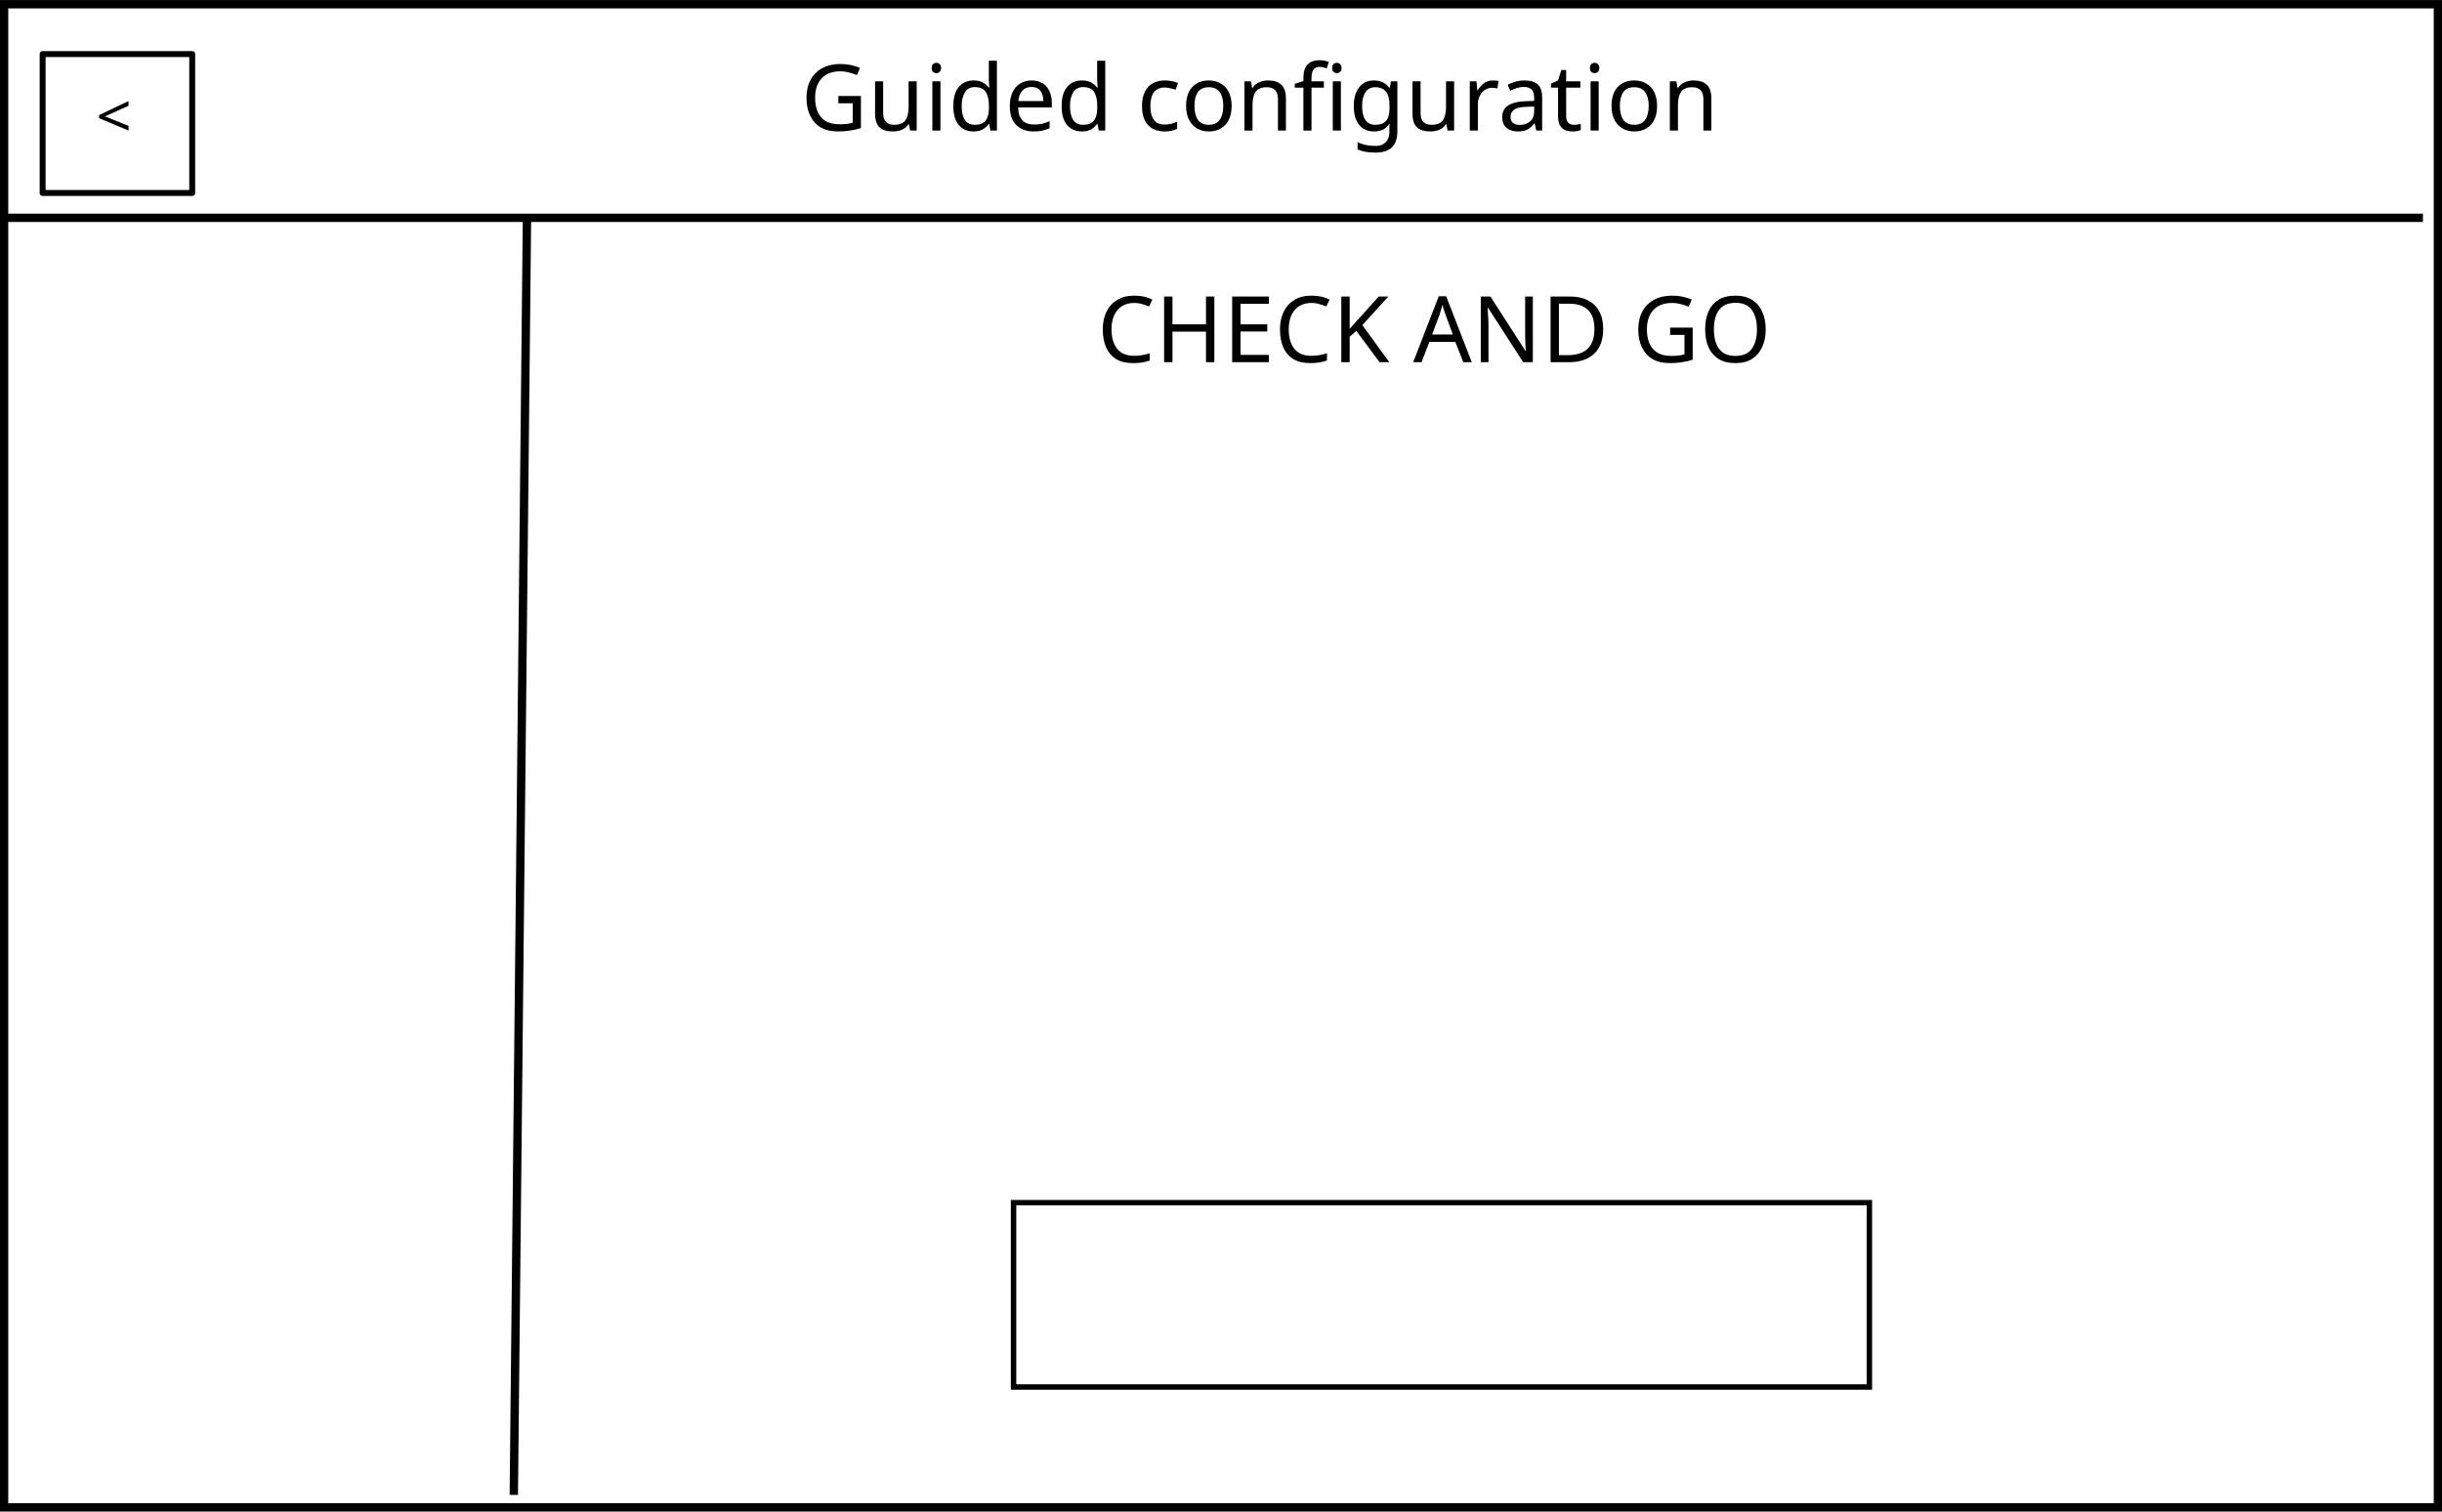
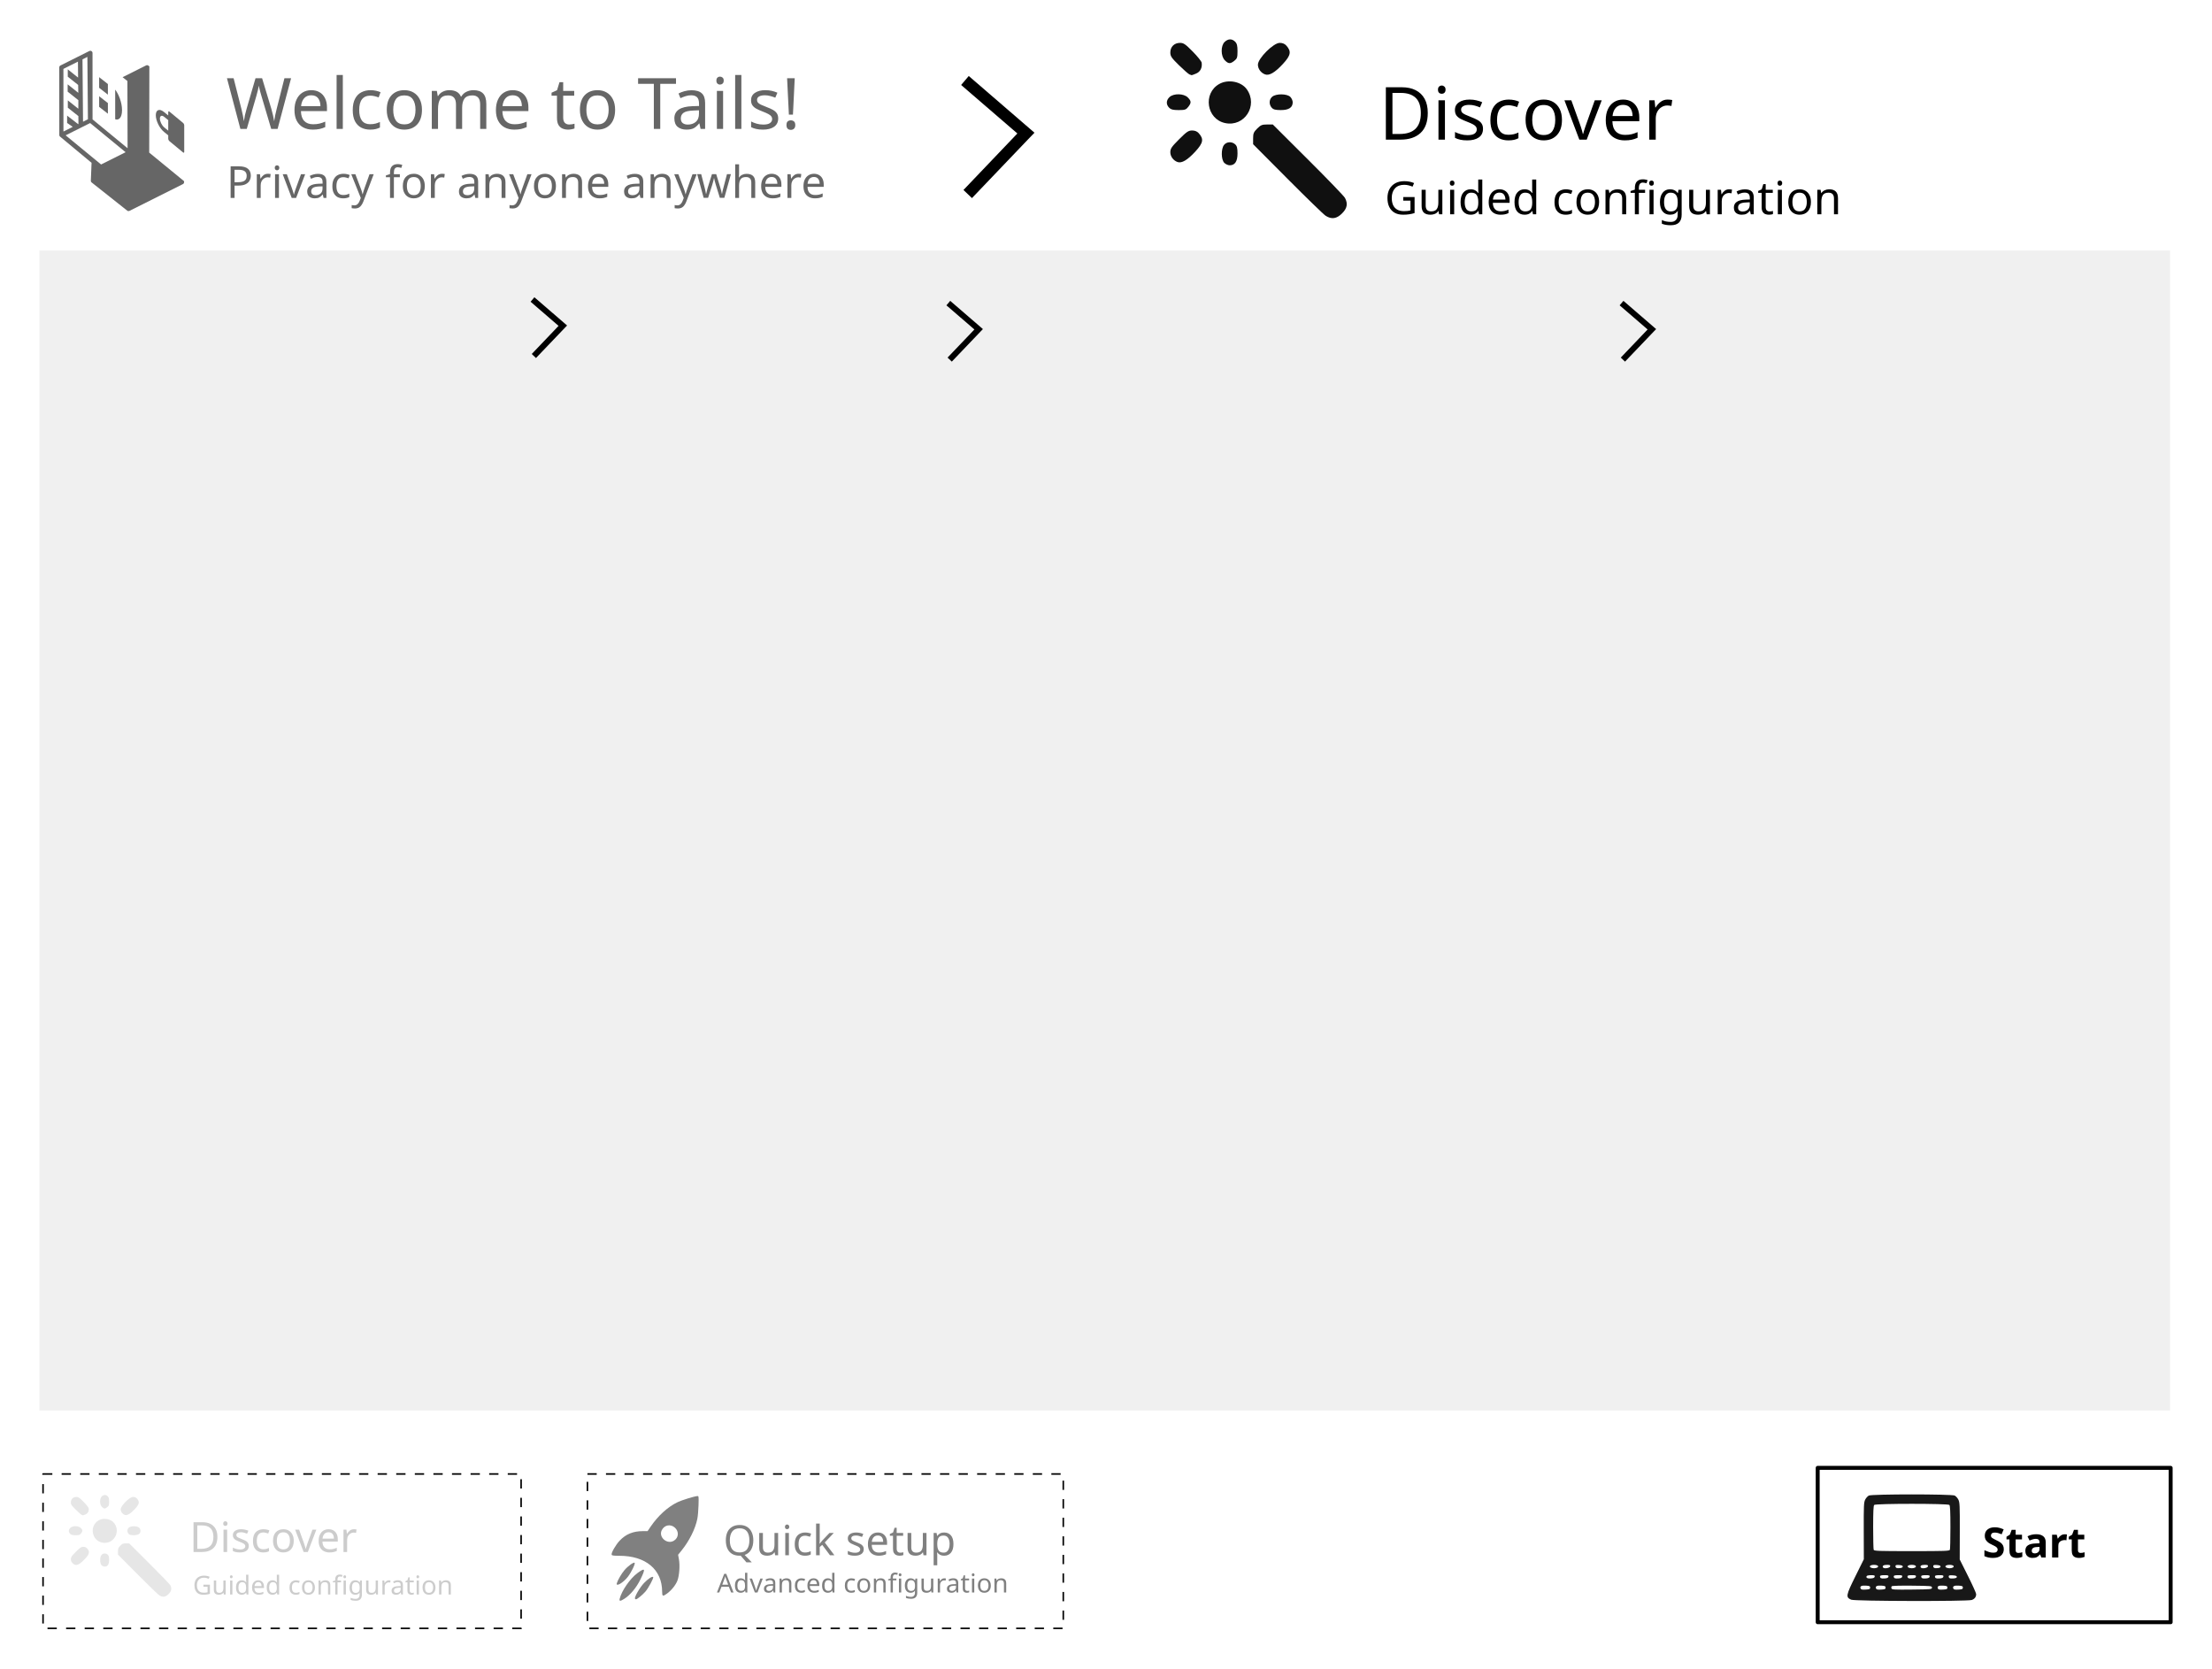
- <svg xmlns="http://www.w3.org/2000/svg" width="584.812" height="362" id="svg11615" version="1.1">
+ <svg xmlns="http://www.w3.org/2000/svg" width="561.674" height="423.606" id="svg11615" version="1.1">
  <defs id="defs11617" />
-   <g id="layer1" transform="translate(-83.04462,-351.3527)">
-     <g id="g11399" transform="matrix(2,0,0,2,689.6071,-1364.772)">
-       <rect width="291.429" height="180" x="-302.792" y="858.567" id="rect3680-1-2" style="fill:none;stroke:#000000;stroke-opacity:1" />
-       <g transform="translate(-317.1732,415.4904)" id="g4483-3-5-1">
-         <rect width="17.911" height="16.638" x="18.997" y="449.044" id="rect3779-8-4-8-9-0-3-3" style="fill:none;stroke:#000000;stroke-width:0.709;stroke-linejoin:round;stroke-miterlimit:4;stroke-opacity:1;stroke-dasharray:none" />
-         <text x="24.881" y="468.422" transform="scale(1.020449,0.9799612)" id="text3840-5-9-2-62-1" xml:space="preserve" style="font-size:7.315px;font-style:normal;font-variant:normal;font-weight:normal;font-stretch:normal;text-align:start;line-height:125%;letter-spacing:0px;word-spacing:0px;writing-mode:lr-tb;text-anchor:start;fill:#000000;fill-opacity:1;stroke:none;font-family:Sans;-inkscape-font-specification:Sans">
-           <tspan x="24.881" y="468.422" id="tspan3842-34-0-8-7-35">&lt;</tspan>
-         </text>
+   <g id="layer1" transform="translate(-944.7794,-238.615)">
+     <rect width="541.026" height="294.504" x="954.779" y="302.21" id="rect22803" style="fill:#f0f0f0;fill-opacity:1;stroke:none" />
+     <flowRoot transform="matrix(2,0,0,2,1568.586,-679.5205)" id="flowRoot8410-1-7" xml:space="preserve" style="font-size:6px;font-style:normal;font-weight:normal;line-height:125%;letter-spacing:0px;word-spacing:0px;fill:#000000;fill-opacity:1;stroke:none;font-family:Sans">
+       <flowRegion id="flowRegion8412-6-8">
+         <rect width="56.756" height="15.766" x="-297.18" y="496.628" id="rect8414-9-1" style="font-size:6px" />
+       </flowRegion>
+       <flowPara id="flowPara8416-9-0">1. Introduction</flowPara>
+     </flowRoot>
+     <flowRoot transform="matrix(2,0,0,2,1697.171,-678.5166)" id="flowRoot8410-0-29-3" xml:space="preserve" style="font-size:6px;font-style:normal;font-variant:normal;font-weight:normal;font-stretch:normal;text-align:start;line-height:125%;letter-spacing:0px;word-spacing:0px;writing-mode:lr-tb;text-anchor:start;fill:#000000;fill-opacity:1;stroke:none;font-family:Sans;-inkscape-font-specification:Sans">
+       <flowRegion id="flowRegion8412-9-2-9">
+         <rect width="56.756" height="15.766" x="-297.18" y="496.628" id="rect8414-7-4-2" style="font-size:6px;font-style:normal;font-variant:normal;font-weight:normal;font-stretch:normal;text-align:start;line-height:125%;writing-mode:lr-tb;text-anchor:start;font-family:Sans;-inkscape-font-specification:Sans" />
+       </flowRegion>
+       <flowPara id="flowPara8471-27-7" style="font-size:6px;font-style:normal;font-variant:normal;font-weight:normal;font-stretch:normal;text-align:start;line-height:125%;writing-mode:lr-tb;text-anchor:start;font-family:Sans;-inkscape-font-specification:Sans">2. Context</flowPara>
+     </flowRoot>
+     <flowRoot transform="matrix(2,0,0,2,1974.149,-678.7155)" id="flowRoot8410-3-0-9" xml:space="preserve" style="font-size:6px;font-style:normal;font-variant:normal;font-weight:bold;font-stretch:normal;text-align:start;line-height:125%;letter-spacing:0px;word-spacing:0px;writing-mode:lr-tb;text-anchor:start;fill:#000000;fill-opacity:1;stroke:none;font-family:Sans;-inkscape-font-specification:Sans Bold">
+       <flowRegion id="flowRegion8412-3-4-3">
+         <rect width="56.756" height="15.766" x="-297.18" y="496.628" id="rect8414-4-8-8" style="font-size:6px;font-style:normal;font-variant:normal;font-weight:bold;font-stretch:normal;text-align:start;line-height:125%;writing-mode:lr-tb;text-anchor:start;fill:#000000;font-family:Sans;-inkscape-font-specification:Sans Bold" />
+       </flowRegion>
+       <flowPara id="flowPara8416-8-4-7" style="font-size:6px;font-style:normal;font-variant:normal;font-weight:bold;font-stretch:normal;text-align:start;line-height:125%;writing-mode:lr-tb;text-anchor:start;fill:#000000;font-family:Sans;-inkscape-font-specification:Sans Bold">4. Check and go</flowPara>
+     </flowRoot>
+     <flowRoot transform="matrix(2,0,0,2,1797.977,-678.5678)" id="flowRoot8410-37-87-4" xml:space="preserve" style="font-size:6px;font-style:normal;font-weight:normal;line-height:125%;letter-spacing:0px;word-spacing:0px;fill:#000000;fill-opacity:1;stroke:none;font-family:Sans">
+       <flowRegion id="flowRegion8412-0-07-1">
+         <rect width="68.921" height="9.85" x="-297.18" y="496.628" id="rect8414-45-31-9" style="font-size:6px;fill:#000000" />
+       </flowRegion>
+       <flowPara id="flowPara8416-5-3-39">3. Need to save data?</flowPara>
+     </flowRoot>
+     <text x="1002.192" y="271.335" id="text3840-4-10" xml:space="preserve" style="font-size:17.998px;font-style:normal;font-variant:normal;font-weight:normal;font-stretch:normal;text-align:start;line-height:125%;letter-spacing:0px;word-spacing:0px;writing-mode:lr-tb;text-anchor:start;fill:#666666;fill-opacity:1;stroke:none;font-family:Sans;-inkscape-font-specification:Sans">
+       <tspan x="1002.192" y="271.335" id="tspan3842-3-5" style="fill:#666666">Welcome to Tails!</tspan>
+     </text>
+     <path d="m 1190.768,257.909 -1.938,2.281 14.281,12.312 -13.688,14.344 2.156,2.062 14.781,-15.469 1.094,-1.125 -1.188,-1.031 -15.5,-13.375 z" id="path22225" style="font-size:medium;font-style:normal;font-variant:normal;font-weight:normal;font-stretch:normal;text-indent:0;text-align:start;text-decoration:none;line-height:normal;letter-spacing:normal;word-spacing:normal;text-transform:none;direction:ltr;block-progression:tb;writing-mode:lr-tb;text-anchor:start;baseline-shift:baseline;color:#000000;fill:#000000;fill-opacity:1;stroke:none;stroke-width:3;marker:none;visibility:visible;display:inline;overflow:visible;enable-background:accumulate;font-family:Sans;-inkscape-font-specification:Sans" />
+     <text x="1294.869" y="274.064" id="text3836-4" xml:space="preserve" style="font-size:18.624px;font-style:normal;font-variant:normal;font-weight:normal;font-stretch:normal;text-align:start;line-height:125%;letter-spacing:0px;word-spacing:0px;writing-mode:lr-tb;text-anchor:start;fill:#000000;fill-opacity:1;stroke:none;font-family:Sans;-inkscape-font-specification:Sans">
+       <tspan x="1294.869" y="274.064" id="tspan3838-7">Discover</tspan>
+     </text>
+     <text x="1296.379" y="293.015" id="text20391" xml:space="preserve" style="font-size:11.614px;font-style:normal;font-variant:normal;font-weight:normal;font-stretch:normal;text-align:start;line-height:125%;letter-spacing:0px;word-spacing:0px;writing-mode:lr-tb;text-anchor:start;fill:#000000;fill-opacity:1;stroke:none;font-family:Sans;-inkscape-font-specification:Sans">
+       <tspan x="1296.379" y="293.015" id="tspan20393">Guided configuration</tspan>
+     </text>
+     <path d="m 1281.403,293.406 c -0.503,-0.316 -4.856,-4.537 -9.673,-9.379 l -8.759,-8.804 0,-1.466 c 0,-1.26 0.145,-1.61 1.036,-2.501 0.891,-0.891 1.241,-1.036 2.502,-1.036 l 1.466,0 8.945,8.912 c 4.92,4.901 9.141,9.282 9.38,9.734 0.778,1.472 0.558,2.629 -0.748,3.935 -1.366,1.366 -2.644,1.553 -4.149,0.605 z m -25.744,-13.437 c -0.821,-0.821 -0.856,-3.589 -0.058,-4.574 0.67,-0.827 1.978,-0.892 2.81,-0.139 0.466,0.421 0.599,0.939 0.599,2.323 0,2.013 -0.651,2.999 -1.98,2.999 -0.419,0 -1.036,-0.274 -1.371,-0.609 z m -11.882,-0.218 c -1.06,-0.38 -1.828,-1.422 -1.828,-2.479 0,-0.92 0.309,-1.376 2.231,-3.298 1.922,-1.922 2.379,-2.231 3.298,-2.231 0.721,0 1.268,0.222 1.684,0.685 1.337,1.485 1.153,2.475 -0.864,4.664 -2.003,2.174 -3.47,3.036 -4.521,2.658 z m 12.079,-9.894 c -4.718,-1.006 -5.694,-7.555 -1.48,-9.923 2.27,-1.276 5.602,-0.626 7.006,1.367 2.915,4.138 -0.615,9.603 -5.526,8.556 z m -14.211,-3.903 c -0.809,-0.809 -0.771,-1.875 0.096,-2.689 1.05,-0.986 3.616,-0.939 4.64,0.085 0.912,0.912 0.934,1.37 0.116,2.41 -0.555,0.706 -0.849,0.803 -2.437,0.803 -1.4,0 -1.943,-0.137 -2.415,-0.609 z m 26.058,0.009 c -0.753,-0.832 -0.689,-2.14 0.139,-2.81 0.986,-0.798 3.753,-0.763 4.574,0.058 0.335,0.335 0.609,0.952 0.609,1.371 0,1.329 -0.987,1.98 -2.999,1.98 -1.384,0 -1.902,-0.134 -2.323,-0.599 z m -20.879,-8.448 c -0.251,-0.09 -1.451,-1.138 -2.666,-2.329 -1.932,-1.895 -2.209,-2.304 -2.209,-3.263 0,-1.428 1.012,-2.422 2.465,-2.422 0.905,0 1.362,0.312 3.232,2.209 1.198,1.215 2.216,2.483 2.263,2.818 0.181,1.29 -0.343,2.316 -1.41,2.762 -0.575,0.24 -1.084,0.426 -1.132,0.413 -0.047,-0.014 -0.292,-0.098 -0.543,-0.187 z m 19.194,-0.007 c -1.06,-0.38 -1.828,-1.422 -1.828,-2.479 0,-1.585 3.944,-5.529 5.529,-5.529 0.721,0 1.268,0.222 1.684,0.685 1.337,1.485 1.153,2.475 -0.864,4.664 -2.003,2.174 -3.47,3.036 -4.521,2.658 z m -10.22,-3.576 c -1.056,-1.056 -1.08,-3.709 -0.043,-4.683 0.88,-0.826 1.853,-0.846 2.646,-0.053 0.472,0.472 0.609,1.016 0.609,2.415 0,1.588 -0.097,1.882 -0.803,2.437 -1.04,0.818 -1.498,0.796 -2.41,-0.116 z" id="path21150" style="fill:#101010" />
+     <rect width="89.624" height="39.191" x="1406.329" y="611.273" id="rect3779-5-4-1" style="fill:none;stroke:#000000;stroke-width:1;stroke-linejoin:round;stroke-miterlimit:4;stroke-opacity:1;stroke-dasharray:none" />
+     <text x="1468.198" y="634.032" id="text3844-1" xml:space="preserve" style="font-size:10.6px;font-style:normal;font-variant:normal;font-weight:bold;font-stretch:normal;text-align:center;line-height:125%;letter-spacing:0px;word-spacing:0px;writing-mode:lr-tb;text-anchor:middle;fill:#000000;fill-opacity:1;stroke:none;font-family:Sans;-inkscape-font-specification:Sans Bold">
+       <tspan x="1468.198" y="634.032" id="tspan3846-4" style="font-size:10.6px;font-style:normal;font-variant:normal;font-weight:bold;font-stretch:normal;text-align:center;line-height:125%;writing-mode:lr-tb;text-anchor:middle;font-family:Sans;-inkscape-font-specification:Sans Bold">Start</tspan>
+     </text>
+     <path d="m 1414.831,644.748 c -1.425,-0.62 -1.339,-1.08 1.128,-6.058 l 2.087,-4.211 -0.02,-7.189 c -0.018,-6.467 0.018,-7.265 0.365,-7.949 0.212,-0.418 0.63,-0.882 0.93,-1.032 0.786,-0.393 21.011,-0.393 21.797,0 0.3,0.15 0.718,0.614 0.93,1.032 0.346,0.683 0.383,1.486 0.366,7.978 l -0.019,7.218 2.087,4.169 c 1.148,2.293 2.087,4.372 2.087,4.621 0,0.729 -0.378,1.233 -1.118,1.491 -1.099,0.383 -29.729,0.317 -30.619,-0.07 z m 4.817,-3.067 c 0,-0.367 -0.168,-0.447 -1.066,-0.504 -1.146,-0.073 -1.579,0.156 -1.363,0.718 0.106,0.276 0.385,0.339 1.282,0.287 0.98,-0.056 1.147,-0.13 1.147,-0.502 z m 3.924,0 c 0,-0.367 -0.168,-0.447 -1.066,-0.504 -1.146,-0.073 -1.579,0.156 -1.363,0.718 0.106,0.276 0.385,0.339 1.282,0.287 0.98,-0.056 1.147,-0.13 1.147,-0.502 z m 11.771,0 c 0,-0.422 -0.165,-0.438 -4.998,-0.495 -2.958,-0.035 -5.083,0.026 -5.206,0.149 -0.114,0.114 -0.148,0.363 -0.075,0.553 0.117,0.304 0.741,0.339 5.206,0.287 4.908,-0.057 5.073,-0.073 5.073,-0.494 z m 3.924,0 c 0,-0.367 -0.168,-0.447 -1.066,-0.504 -1.146,-0.073 -1.579,0.156 -1.363,0.718 0.106,0.276 0.385,0.339 1.282,0.287 0.98,-0.056 1.147,-0.13 1.147,-0.502 z m 3.924,0 c 0,-0.367 -0.168,-0.447 -1.066,-0.504 -1.146,-0.073 -1.579,0.156 -1.363,0.718 0.106,0.276 0.385,0.339 1.282,0.287 0.98,-0.056 1.147,-0.13 1.147,-0.502 z m -22.383,-2.779 c 0.06,-0.318 -0.092,-0.381 -0.912,-0.381 -0.541,0 -1.045,0.098 -1.119,0.218 -0.265,0.428 0.163,0.676 1.054,0.611 0.656,-0.048 0.924,-0.171 0.977,-0.448 z m 3.488,0 c 0.061,-0.323 -0.098,-0.381 -1.034,-0.381 -0.776,0 -1.106,0.087 -1.106,0.291 0,0.483 0.269,0.605 1.189,0.537 0.631,-0.046 0.898,-0.172 0.95,-0.446 z m 3.488,0 c 0.061,-0.323 -0.098,-0.381 -1.034,-0.381 -0.776,0 -1.106,0.087 -1.106,0.291 0,0.483 0.269,0.605 1.189,0.537 0.631,-0.046 0.898,-0.172 0.95,-0.446 z m 3.488,0 c 0.061,-0.323 -0.098,-0.381 -1.034,-0.381 -0.776,0 -1.106,0.087 -1.106,0.291 0,0.483 0.269,0.605 1.189,0.537 0.631,-0.046 0.898,-0.172 0.95,-0.446 z m 3.488,0 c 0.061,-0.323 -0.098,-0.381 -1.034,-0.381 -0.776,0 -1.106,0.087 -1.106,0.291 0,0.483 0.269,0.605 1.189,0.537 0.631,-0.046 0.898,-0.172 0.95,-0.446 z m 3.488,0 c 0.061,-0.323 -0.098,-0.381 -1.034,-0.381 -0.776,0 -1.106,0.087 -1.106,0.291 0,0.483 0.269,0.605 1.189,0.537 0.631,-0.046 0.898,-0.172 0.95,-0.446 z m 3.419,0.054 c 0,-0.235 -0.29,-0.346 -1.035,-0.393 -0.77,-0.049 -1.035,0.011 -1.035,0.236 0,0.496 0.263,0.617 1.191,0.549 0.608,-0.045 0.88,-0.166 0.88,-0.392 z m -20.189,-2.377 c 0.501,-0.317 0.053,-0.675 -0.845,-0.675 -0.898,0 -1.346,0.358 -0.845,0.675 0.165,0.105 0.546,0.19 0.845,0.19 0.3,0 0.68,-0.086 0.845,-0.19 z m 3.256,-0.293 c 0.059,-0.312 -0.087,-0.381 -0.803,-0.381 -0.887,0 -1.261,0.248 -1.002,0.666 0.239,0.386 1.722,0.152 1.805,-0.284 z m 3.201,0.054 c 0,-0.229 -0.278,-0.347 -0.926,-0.394 -0.678,-0.049 -0.926,0.014 -0.926,0.236 0,0.487 0.26,0.619 1.082,0.55 0.511,-0.043 0.771,-0.175 0.771,-0.392 z m 3.134,0.239 c 0.501,-0.317 0.053,-0.675 -0.845,-0.675 -0.898,0 -1.346,0.358 -0.845,0.675 0.165,0.105 0.546,0.19 0.845,0.19 0.3,0 0.68,-0.086 0.845,-0.19 z m 3.256,-0.293 c 0.059,-0.312 -0.087,-0.381 -0.803,-0.381 -0.887,0 -1.261,0.248 -1.002,0.666 0.238,0.386 1.722,0.152 1.805,-0.284 z m 3.201,0.054 c 0,-0.229 -0.278,-0.347 -0.926,-0.394 -0.678,-0.049 -0.926,0.014 -0.926,0.236 0,0.487 0.26,0.619 1.082,0.55 0.511,-0.043 0.771,-0.175 0.771,-0.392 z m 3.134,0.239 c 0.501,-0.317 0.053,-0.675 -0.845,-0.675 -0.898,0 -1.346,0.358 -0.845,0.675 0.165,0.105 0.546,0.19 0.845,0.19 0.3,0 0.68,-0.086 0.845,-0.19 z m -0.76,-4.507 c 0.073,-0.19 0.132,-2.769 0.132,-5.733 0,-3.9 -0.072,-5.46 -0.262,-5.649 -0.376,-0.376 -18.718,-0.376 -19.095,0 -0.189,0.189 -0.262,1.75 -0.262,5.649 0,2.963 0.06,5.543 0.132,5.733 0.118,0.307 1.175,0.345 9.677,0.345 8.502,0 9.559,-0.038 9.677,-0.345 z" id="path21190" style="fill:#181818" />
+     <rect width="121.391" height="39.191" x="955.709" y="612.833" id="rect3779-4-3" style="fill:none;stroke:#000000;stroke-width:0.393;stroke-linejoin:round;stroke-miterlimit:4;stroke-opacity:1;stroke-dasharray:2.36, 2.36;stroke-dashoffset:0" />
+     <rect width="120.83" height="39.191" x="1093.941" y="612.833" id="rect3779-8-4-3" style="fill:none;stroke:#000000;stroke-width:0.393;stroke-linejoin:round;stroke-miterlimit:4;stroke-opacity:1;stroke-dasharray:2.356, 2.356;stroke-dashoffset:0" />
+     <text x="992.891" y="632.64" id="text3836-4-8" xml:space="preserve" style="font-size:10.6px;font-style:normal;font-variant:normal;font-weight:normal;font-stretch:normal;text-align:start;line-height:125%;letter-spacing:0px;word-spacing:0px;writing-mode:lr-tb;text-anchor:start;fill:#cccccc;fill-opacity:1;stroke:none;font-family:Sans;-inkscape-font-specification:Sans">
+       <tspan x="992.891" y="632.64" id="tspan3838-7-2" style="fill:#cccccc">Discover</tspan>
+     </text>
+     <text x="1128.442" y="633.467" id="text3840-4" xml:space="preserve" style="font-size:10.6px;font-style:normal;font-variant:normal;font-weight:normal;font-stretch:normal;text-align:start;line-height:125%;letter-spacing:0px;word-spacing:0px;writing-mode:lr-tb;text-anchor:start;fill:#808080;fill-opacity:1;stroke:none;font-family:Sans;-inkscape-font-specification:Sans">
+       <tspan x="1128.442" y="633.467" id="tspan3842-3" style="fill:#808080">Quick setup</tspan>
+     </text>
+     <text x="993.751" y="643.426" id="text20391-3" xml:space="preserve" style="font-size:6.61px;font-style:normal;font-variant:normal;font-weight:normal;font-stretch:normal;text-align:start;line-height:125%;letter-spacing:0px;word-spacing:0px;writing-mode:lr-tb;text-anchor:start;fill:#cccccc;fill-opacity:1;stroke:none;font-family:Sans;-inkscape-font-specification:Sans">
+       <tspan x="993.751" y="643.426" id="tspan20393-5" style="fill:#cccccc">Guided configuration</tspan>
+     </text>
+     <text x="1126.82" y="642.921" id="text20391-4" xml:space="preserve" style="font-size:6.61px;font-style:normal;font-variant:normal;font-weight:normal;font-stretch:normal;text-align:start;line-height:125%;letter-spacing:0px;word-spacing:0px;writing-mode:lr-tb;text-anchor:start;fill:#808080;fill-opacity:1;stroke:none;font-family:Sans;-inkscape-font-specification:Sans">
+       <tspan x="1126.82" y="642.921" id="tspan20393-7" style="fill:#808080">Advanced configuration</tspan>
+     </text>
+     <path d="m 1102.128,644.512 c 0.498,-2.028 2.651,-5.145 4.49,-6.502 2.014,-1.486 2.148,-1.202 0.764,1.619 -1.008,2.056 -2.559,3.925 -4.039,4.868 -1.064,0.678 -1.379,0.682 -1.215,0.015 z m 3.893,-0.018 c -0.223,-0.361 1.22,-2.864 2.299,-3.988 1.04,-1.083 2.069,-1.755 2.313,-1.51 0.2,0.2 -1.202,2.817 -1.987,3.709 -0.763,0.867 -2.084,1.946 -2.383,1.946 -0.08,0 -0.189,-0.07 -0.242,-0.156 z m 6.887,-1.824 c -0.014,-5.597 -4.174,-9.071 -10.862,-9.071 -1.418,0 -1.879,-0.061 -1.954,-0.257 -0.168,-0.438 1.022,-2.524 2.064,-3.615 1.551,-1.626 3.382,-2.376 5.822,-2.385 l 1.236,-0.005 0.742,-1.093 c 1.911,-2.814 4.396,-5.072 6.893,-6.264 1.096,-0.523 4.148,-1.465 4.995,-1.543 0.353,-0.032 0.366,0.06 0.308,2.269 -0.033,1.266 -0.17,2.842 -0.303,3.503 -0.527,2.598 -2.039,5.621 -4.057,8.112 l -0.829,1.023 0.205,1.095 c 0.291,1.554 0.111,4.18 -0.373,5.45 -0.431,1.132 -1.521,2.49 -2.662,3.316 -1.068,0.774 -1.221,0.707 -1.224,-0.535 z m 2.964,-12.885 c 1.254,-0.741 1.375,-2.367 0.25,-3.355 -1.111,-0.976 -2.688,-0.641 -3.327,0.707 -0.833,1.756 1.373,3.655 3.078,2.648 z m -14.465,10.767 c 0.248,-0.821 1.208,-2.458 1.944,-3.318 0.898,-1.049 2.34,-2.087 2.574,-1.854 0.222,0.222 -0.778,2.304 -1.683,3.504 -1.166,1.546 -3.151,2.714 -2.834,1.668 z" id="path21112" style="fill:#808080" />
+     <path d="m 985.227,643.649 c -0.286,-0.18 -2.764,-2.582 -5.506,-5.338 l -4.985,-5.011 0,-0.834 c 0,-0.717 0.083,-0.917 0.59,-1.424 0.507,-0.507 0.706,-0.59 1.424,-0.59 l 0.834,0 5.091,5.072 c 2.8,2.79 5.203,5.283 5.339,5.54 0.443,0.838 0.318,1.497 -0.426,2.24 -0.778,0.778 -1.505,0.884 -2.361,0.345 z m -14.653,-7.648 c -0.467,-0.467 -0.487,-2.042 -0.033,-2.604 0.381,-0.471 1.126,-0.508 1.599,-0.079 0.265,0.24 0.341,0.535 0.341,1.322 0,1.146 -0.371,1.707 -1.127,1.707 -0.238,0 -0.59,-0.156 -0.78,-0.347 z m -6.763,-0.124 c -0.603,-0.216 -1.04,-0.809 -1.04,-1.411 0,-0.523 0.176,-0.783 1.27,-1.877 1.094,-1.094 1.354,-1.27 1.877,-1.27 0.41,0 0.721,0.127 0.959,0.39 0.761,0.845 0.656,1.409 -0.492,2.654 -1.14,1.237 -1.975,1.728 -2.573,1.513 z m 6.875,-5.631 c -2.685,-0.573 -3.241,-4.3 -0.842,-5.648 1.292,-0.726 3.189,-0.356 3.988,0.778 1.659,2.355 -0.35,5.466 -3.145,4.87 z m -8.089,-2.221 c -0.46,-0.46 -0.439,-1.067 0.055,-1.53 0.598,-0.561 2.058,-0.535 2.641,0.049 0.519,0.519 0.532,0.78 0.066,1.372 -0.316,0.402 -0.483,0.457 -1.387,0.457 -0.797,0 -1.106,-0.078 -1.375,-0.347 z m 14.831,0.005 c -0.429,-0.474 -0.392,-1.218 0.079,-1.599 0.561,-0.454 2.136,-0.434 2.604,0.033 0.191,0.191 0.347,0.542 0.347,0.78 0,0.756 -0.562,1.127 -1.707,1.127 -0.788,0 -1.082,-0.076 -1.322,-0.341 z m -11.883,-4.808 c -0.143,-0.051 -0.826,-0.648 -1.517,-1.326 -1.1,-1.078 -1.257,-1.311 -1.257,-1.857 0,-0.813 0.576,-1.378 1.403,-1.378 0.515,0 0.775,0.178 1.84,1.257 0.682,0.691 1.261,1.413 1.288,1.604 0.103,0.734 -0.195,1.318 -0.803,1.572 -0.327,0.137 -0.617,0.243 -0.644,0.235 -0.027,-0.008 -0.166,-0.056 -0.309,-0.107 z m 10.924,-0.004 c -0.603,-0.216 -1.04,-0.809 -1.04,-1.411 0,-0.902 2.245,-3.147 3.147,-3.147 0.41,0 0.721,0.127 0.959,0.39 0.761,0.845 0.656,1.409 -0.492,2.654 -1.14,1.237 -1.975,1.728 -2.573,1.513 z m -5.817,-2.035 c -0.601,-0.601 -0.615,-2.111 -0.024,-2.665 0.501,-0.47 1.055,-0.481 1.506,-0.03 0.269,0.269 0.347,0.578 0.347,1.375 0,0.904 -0.055,1.071 -0.457,1.387 -0.592,0.466 -0.852,0.453 -1.372,-0.066 z" id="path21150-9" style="fill:#e6e6e6" />
+     <path d="m 1357.002,314.997 -0.964,1.135 7.107,6.127 -6.811,7.138 1.073,1.026 7.356,-7.698 0.544,-0.56 -0.591,-0.513 -7.713,-6.656 z" id="path22225-3" style="font-size:medium;font-style:normal;font-variant:normal;font-weight:normal;font-stretch:normal;text-indent:0;text-align:start;text-decoration:none;line-height:normal;letter-spacing:normal;word-spacing:normal;text-transform:none;direction:ltr;block-progression:tb;writing-mode:lr-tb;text-anchor:start;baseline-shift:baseline;color:#000000;fill:#000000;fill-opacity:1;stroke:none;stroke-width:3;marker:none;visibility:visible;display:inline;overflow:visible;enable-background:accumulate;font-family:Sans;-inkscape-font-specification:Sans" />
+     <path d="m 1186.058,314.997 -0.964,1.135 7.107,6.127 -6.811,7.138 1.073,1.026 7.356,-7.698 0.544,-0.56 -0.591,-0.513 -7.713,-6.656 z" id="path22225-5" style="font-size:medium;font-style:normal;font-variant:normal;font-weight:normal;font-stretch:normal;text-indent:0;text-align:start;text-decoration:none;line-height:normal;letter-spacing:normal;word-spacing:normal;text-transform:none;direction:ltr;block-progression:tb;writing-mode:lr-tb;text-anchor:start;baseline-shift:baseline;color:#000000;fill:#000000;fill-opacity:1;stroke:none;stroke-width:3;marker:none;visibility:visible;display:inline;overflow:visible;enable-background:accumulate;font-family:Sans;-inkscape-font-specification:Sans" />
+     <path d="m 1080.47,314.085 -0.964,1.135 7.107,6.127 -6.811,7.138 1.073,1.026 7.356,-7.698 0.544,-0.56 -0.591,-0.513 -7.713,-6.656 z" id="path22225-7" style="font-size:medium;font-style:normal;font-variant:normal;font-weight:normal;font-stretch:normal;text-indent:0;text-align:start;text-decoration:none;line-height:normal;letter-spacing:normal;word-spacing:normal;text-transform:none;direction:ltr;block-progression:tb;writing-mode:lr-tb;text-anchor:start;baseline-shift:baseline;color:#000000;fill:#000000;fill-opacity:1;stroke:none;stroke-width:3;marker:none;visibility:visible;display:inline;overflow:visible;enable-background:accumulate;font-family:Sans;-inkscape-font-specification:Sans" />
+     <text x="1002.245" y="288.857" id="text20391-4-7" xml:space="preserve" style="font-size:11.224px;font-style:normal;font-variant:normal;font-weight:normal;font-stretch:normal;text-align:start;line-height:125%;letter-spacing:0px;word-spacing:0px;writing-mode:lr-tb;text-anchor:start;fill:#666666;fill-opacity:1;stroke:none;font-family:Sans;-inkscape-font-specification:Sans">
+       <tspan x="1002.245" y="288.857" id="tspan20393-7-7" style="fill:#666666">Privacy for anyone anywhere</tspan>
+     </text>
+     <g transform="matrix(0.4050284,0,0,0.4050284,955.7768,247.4572)" id="g5374" style="fill:#666666;fill-opacity:1">
+       <path d="m 88.342,56.73 0,16.663 c 0,0.51 -0.341,0.644 -0.761,0.297 L 79.077,66.649 C 78.658,66.302 78.317,65.609 78.317,65.099 l 0,-2.098 -2.658,-2.161 c -2.85,-2.317 -5.132,-7.022 -5.132,-10.465 0,-3.442 2.298,-4.339 5.132,-2.003 l 2.658,2.161 0,-2.098 c 0,-0.51 0.341,-0.644 0.76,-0.297 l 8.504,7.04 c 0.421,0.346 0.761,1.041 0.761,1.551 z M 75.811,51.432 c -1.5,-1.237 -2.716,-0.762 -2.716,1.06 0,1.822 1.216,4.302 2.716,5.539 l 2.506,2.036 0,-6.599 -2.506,-2.036 z" id="path5189-4" style="fill:#666666;fill-opacity:1" />
+       <g transform="matrix(0.4641031,0.9267926,-0.9267926,0.4641031,77.25838,-14.89278)" id="g3500" style="fill:#666666;fill-opacity:1">
+         <path d="M 97.976,37.8 C 97.972,37.779 97.968,37.758 97.963,37.737 97.947,37.669 97.927,37.602 97.901,37.538 97.898,37.53 97.896,37.522 97.893,37.515 97.863,37.446 97.826,37.38 97.786,37.317 97.775,37.299 97.762,37.283 97.75,37.266 97.715,37.216 97.676,37.169 97.634,37.125 97.623,37.113 97.613,37.101 97.601,37.089 97.548,37.037 97.49,36.989 97.428,36.946 97.413,36.935 97.396,36.927 97.38,36.917 97.349,36.898 97.32,36.877 97.288,36.86 L 96.743,36.576 71.837,47.696 25.252,24.269 l -0.666,0.33 c -0.006,0.003 -0.01,0.007 -0.016,0.01 -0.047,0.024 -0.09,0.055 -0.134,0.084 -0.029,0.019 -0.06,0.036 -0.087,0.057 -0.034,0.027 -0.063,0.059 -0.094,0.09 -0.031,0.03 -0.065,0.059 -0.093,0.092 -0.022,0.026 -0.039,0.056 -0.06,0.084 -0.031,0.043 -0.063,0.086 -0.088,0.132 -0.003,0.005 -0.007,0.01 -0.01,0.015 -0.015,0.028 -0.022,0.057 -0.035,0.085 -0.02,0.046 -0.041,0.09 -0.056,0.138 -0.013,0.041 -0.02,0.082 -0.029,0.123 -0.009,0.043 -0.019,0.085 -0.024,0.128 -0.005,0.043 -0.004,0.085 -0.005,0.127 -0.001,0.044 -0.003,0.087 0.001,0.13 0.002,0.023 0.005,0.046 0.009,0.069 -0.006,0.051 -0.015,0.1 -0.015,0.152 L 23.854,41.674 27.217,40.107 63.622,58.211 38.538,69.347 l -18.939,-9.469 L 2.609,51.385 c -0.012,-0.006 -0.025,-0.009 -0.038,-0.014 -0.042,-0.02 -0.086,-0.035 -0.131,-0.05 -0.04,-0.014 -0.08,-0.028 -0.121,-0.038 -0.038,-0.009 -0.078,-0.014 -0.117,-0.019 -0.049,-0.007 -0.098,-0.014 -0.148,-0.015 -0.013,0 -0.024,-0.004 -0.037,-0.004 -0.025,0 -0.049,0.006 -0.074,0.007 -0.05,0.004 -0.099,0.007 -0.148,0.016 -0.04,0.007 -0.079,0.017 -0.118,0.027 -0.043,0.011 -0.085,0.024 -0.127,0.039 -0.039,0.015 -0.077,0.032 -0.114,0.051 -0.039,0.019 -0.077,0.039 -0.115,0.062 -0.035,0.022 -0.068,0.045 -0.1,0.07 -0.035,0.027 -0.07,0.054 -0.103,0.085 -0.031,0.029 -0.059,0.059 -0.087,0.09 -0.028,0.032 -0.056,0.064 -0.082,0.099 -0.028,0.038 -0.052,0.079 -0.076,0.12 -0.013,0.023 -0.03,0.042 -0.042,0.066 -0.006,0.012 -0.008,0.025 -0.014,0.037 -0.02,0.043 -0.036,0.089 -0.051,0.135 -0.013,0.039 -0.027,0.078 -0.036,0.117 -0.009,0.04 -0.014,0.081 -0.02,0.122 -0.007,0.048 -0.013,0.095 -0.014,0.142 0.001,0.014 -0.003,0.026 -0.003,0.039 l 0,19.531 c 0,0.026 0.006,0.051 0.008,0.077 0.003,0.048 0.006,0.096 0.014,0.143 0.007,0.042 0.017,0.082 0.028,0.122 0.011,0.042 0.023,0.083 0.038,0.123 0.015,0.04 0.033,0.079 0.052,0.117 0.019,0.038 0.038,0.076 0.061,0.112 0.022,0.035 0.046,0.069 0.071,0.102 0.027,0.035 0.054,0.069 0.084,0.102 0.028,0.031 0.059,0.059 0.09,0.087 0.032,0.029 0.064,0.056 0.1,0.082 0.038,0.027 0.077,0.051 0.118,0.075 0.023,0.014 0.043,0.031 0.068,0.043 L 37.946,91.543 c 0.007,0.004 0.015,0.004 0.022,0.008 0.017,0.008 0.032,0.017 0.049,0.025 0.01,0.004 0.02,0.007 0.03,0.011 0.056,0.022 0.113,0.041 0.171,0.055 0.012,0.003 0.024,0.006 0.036,0.009 0.016,0.003 0.032,0.005 0.048,0.008 0.077,0.014 0.154,0.024 0.232,0.024 0.001,0 0.002,0 0.003,0 l 0.001,0 10e-4,0 c 10e-4,0 0.002,0 0.003,0 0.078,0 0.156,-0.01 0.232,-0.024 0.016,-0.003 0.032,-0.005 0.048,-0.008 0.012,-0.003 0.024,-0.006 0.036,-0.009 0.058,-0.014 0.115,-0.033 0.17,-0.055 0.01,-0.004 0.021,-0.007 0.031,-0.011 0.017,-0.007 0.032,-0.017 0.049,-0.024 0.007,-0.003 0.015,-0.004 0.022,-0.008 L 61.746,81.642 l 9.462,5.221 c 0.018,0.01 0.037,0.017 0.056,0.026 0.019,0.01 0.038,0.02 0.058,0.029 0.008,0.003 0.016,0.007 0.024,0.01 0.031,0.013 0.063,0.023 0.095,0.033 0.019,0.006 0.038,0.013 0.058,0.019 0.021,0.006 0.043,0.011 0.064,0.015 0.015,0.003 0.029,0.006 0.044,0.008 0.007,0.001 0.015,0.003 0.022,0.004 0.014,0.002 0.028,0.006 0.042,0.008 0.059,0.008 0.117,0.013 0.176,0.013 l 0.001,0 0.001,0 c 10e-4,0 0.002,0 0.003,0 0.078,0 0.155,-0.01 0.232,-0.024 0.013,-0.002 0.026,-0.003 0.039,-0.006 0.01,-0.002 0.019,-0.006 0.029,-0.008 0.07,-0.017 0.14,-0.037 0.207,-0.065 0.007,-0.003 0.014,-0.007 0.021,-0.01 0.004,-0.002 0.008,-0.004 0.012,-0.006 0.006,-0.003 0.012,-0.003 0.018,-0.006 L 97.238,75.317 C 97.703,75.098 98,74.631 98,74.117 L 98,38.034 C 98,38.028 97.998,38.023 97.998,38.017 97.997,37.943 97.989,37.871 97.976,37.8 z m -60.762,40.617 -7.614,3.666 3.972,1.986 3.641,-1.986 0,6.29 -33.872,-16.935 0,-9.829 8.678,4.241 -7.257,3.35 3.972,1.986 7.269,-3.378 4.313,2.051 -7.487,3.456 3.972,1.986 7.503,-3.482 4.621,2.344 -7.381,3.407 3.972,1.986 7.395,-3.434 4.303,2.111 z M 65.228,76.939 39.862,88.216 l 0,-16.57 L 65.228,60.37 z M 3.341,58.528 l 0,-3.31 33.873,16.603 0,3.31 z" id="path3502" style="fill:#666666;fill-opacity:1" />
      </g>
-       <text x="-171.907" y="901.435" id="text4515-8-4" xml:space="preserve" style="font-size:11px;font-style:normal;font-weight:normal;line-height:125%;letter-spacing:0px;word-spacing:0px;fill:#000000;fill-opacity:1;stroke:none;font-family:Sans">
-         <tspan x="-171.907" y="901.435" id="tspan4517-1-9">CHECK AND GO</tspan>
-       </text>
-       <rect style="fill:none;stroke:#000000;stroke-width:0.65;stroke-miterlimit:4;stroke-opacity:1;stroke-dasharray:none" y="1002.079" x="-181.918" height="22.072" width="102.476" id="rect6998-3-0" />
-       <flowRoot transform="translate(85.43478,466.0374)" style="font-size:12px;font-style:normal;font-weight:normal;text-align:center;line-height:125%;letter-spacing:0px;word-spacing:0px;text-anchor:middle;fill:#000000;fill-opacity:1;stroke:none;font-family:Sans" id="flowRoot7816-6-9" xml:space="preserve">
-         <flowRegion id="flowRegion7818-4-00">
-           <rect style="text-align:center;text-anchor:middle" y="539.195" x="-260.131" height="26.801" width="86.71" id="rect7820-6-33" />
-         </flowRegion>
-         <flowPara style="font-size:10px;text-align:center;text-anchor:middle" id="flowPara7822-8-4">GO</flowPara>
-       </flowRoot>
-       <flowRoot transform="translate(-3.418584,396.7408)" style="font-size:6px;font-style:normal;font-weight:normal;line-height:125%;letter-spacing:0px;word-spacing:0px;fill:#000000;fill-opacity:1;stroke:none;font-family:Sans" id="flowRoot8410-1" xml:space="preserve">
-         <flowRegion id="flowRegion8412-6">
-           <rect style="font-size:6px" y="496.628" x="-297.18" height="15.766" width="56.756" id="rect8414-9" />
-         </flowRegion>
-         <flowPara id="flowPara8416-9">Introduction</flowPara>
-       </flowRoot>
-       <flowRoot style="font-size:6px;font-style:normal;font-weight:normal;line-height:125%;letter-spacing:0px;word-spacing:0px;fill:#000000;fill-opacity:1;stroke:none;font-family:Sans" id="flowRoot8410-0-29" xml:space="preserve" transform="translate(-3.128544,410.3419)">
-         <flowRegion id="flowRegion8412-9-2">
-           <rect style="font-size:6px" y="496.628" x="-297.18" height="15.766" width="56.756" id="rect8414-7-4" />
-         </flowRegion>
-         <flowPara style="font-weight:normal;-inkscape-font-specification:Sans" id="flowPara8471-27">Context</flowPara>
-       </flowRoot>
-       <flowRoot style="font-size:6px;font-style:normal;font-weight:normal;line-height:125%;letter-spacing:0px;word-spacing:0px;fill:#000000;fill-opacity:1;stroke:none;font-family:Sans" id="flowRoot8410-3-0" xml:space="preserve" transform="translate(-3.166624,438.8633)">
-         <flowRegion id="flowRegion8412-3-4">
-           <rect style="font-size:6px" y="496.628" x="-297.18" height="15.766" width="56.756" id="rect8414-4-8" />
-         </flowRegion>
-         <flowPara style="font-weight:bold;-inkscape-font-specification:Sans Bold" id="flowPara8416-8-4">Check and go</flowPara>
-       </flowRoot>
-       <flowRoot style="font-size:6px;font-style:normal;font-weight:normal;line-height:125%;letter-spacing:0px;word-spacing:0px;fill:#000000;fill-opacity:1;stroke:none;font-family:Sans" id="flowRoot8410-37-87" xml:space="preserve" transform="translate(-3.418584,425.2605)">
-         <flowRegion id="flowRegion8412-0-07">
-           <rect style="font-size:6px" y="496.628" x="-297.18" height="15.766" width="63.85" id="rect8414-45-31" />
-         </flowRegion>
-         <flowPara id="flowPara8416-5-3">Need to save data?</flowPara>
-       </flowRoot>
-       <path id="path8475-5" d="m -13.158,884.144 c -291.662,0 -290.086,0 -290.086,0" style="fill:none;stroke:#000000;stroke-width:1px;stroke-linecap:butt;stroke-linejoin:miter;stroke-opacity:1" />
-       <path id="path8477-4" d="m -240.181,884.144 -1.577,152.926" style="fill:none;stroke:#000000;stroke-width:1px;stroke-linecap:butt;stroke-linejoin:miter;stroke-opacity:1" />
-       <text x="-207.381" y="873.697" id="text4515-8-1-1-56" xml:space="preserve" style="font-size:11px;font-style:normal;font-weight:normal;line-height:125%;letter-spacing:0px;word-spacing:0px;fill:#000000;fill-opacity:1;stroke:none;font-family:Sans">
-         <tspan x="-207.381" y="873.697" id="tspan4517-1-6-8-7">Guided configuration</tspan>
-       </text>
-       <flowRoot style="font-size:6px;font-style:normal;font-weight:normal;line-height:125%;letter-spacing:0px;word-spacing:0px;fill:#000000;fill-opacity:1;stroke:none;font-family:Sans" id="flowRoot8410-37-87-2" xml:space="preserve" transform="translate(113.7381,424.6778)">
-         <flowRegion id="flowRegion8412-0-07-3">
-           <rect style="font-size:6px" y="496.628" x="-297.18" height="15.766" width="63.85" id="rect8414-45-31-2" />
-         </flowRegion>
-         <flowPara id="flowPara8416-5-3-3">MAC Spoofing</flowPara>
-       </flowRoot>
-       <flowRoot style="font-size:6px;font-style:normal;font-weight:normal;line-height:125%;letter-spacing:0px;word-spacing:0px;fill:#000000;fill-opacity:1;stroke:none;font-family:Sans" id="flowRoot8410-37-87-0" xml:space="preserve" transform="translate(113.7381,440.091)">
-         <flowRegion id="flowRegion8412-0-07-6">
-           <rect style="font-size:6px" y="496.628" x="-297.18" height="14.093" width="80.015" id="rect8414-45-31-4" />
-         </flowRegion>
-         <flowPara id="flowPara8416-5-3-5">Windows Camouflage</flowPara>
-       </flowRoot>
-       <flowRoot style="font-size:6px;font-style:normal;font-weight:normal;line-height:125%;letter-spacing:0px;word-spacing:0px;fill:#000000;fill-opacity:1;stroke:none;font-family:Sans" id="flowRoot8410-37-87-1" xml:space="preserve" transform="translate(113.7381,455.5043)">
-         <flowRegion id="flowRegion8412-0-07-8">
-           <rect style="font-size:6px" y="496.628" x="-297.18" height="14.093" width="86.704" id="rect8414-45-31-7" />
-         </flowRegion>
-         <flowPara id="flowPara8416-5-3-6">Network configuration</flowPara>
-       </flowRoot>
-       <flowRoot style="font-size:6px;font-style:normal;font-weight:normal;line-height:125%;letter-spacing:0px;word-spacing:0px;fill:#000000;fill-opacity:1;stroke:none;font-family:Sans" id="flowRoot8410-37-87-1-5" xml:space="preserve" transform="translate(112.8227,470.9175)">
-         <flowRegion id="flowRegion8412-0-07-8-5">
-           <rect style="font-size:6px" y="496.628" x="-297.18" height="14.093" width="86.704" id="rect8414-45-31-7-8" />
-         </flowRegion>
-         <flowPara id="flowPara8416-5-3-6-5">Encrypted persistence</flowPara>
-       </flowRoot>
-       <flowRoot style="font-size:6px;font-style:normal;font-weight:normal;line-height:125%;letter-spacing:0px;word-spacing:0px;fill:#000000;fill-opacity:1;stroke:none;font-family:Sans" id="flowRoot8410-37-87-2-7" xml:space="preserve" transform="translate(206.3654,424.387)">
-         <flowRegion id="flowRegion8412-0-07-3-5">
-           <rect style="font-size:6px" y="496.628" x="-297.18" height="15.766" width="63.85" id="rect8414-45-31-2-6" />
-         </flowRegion>
-         <flowPara id="flowPara8416-5-3-3-7">ON</flowPara>
-       </flowRoot>
-       <flowRoot style="font-size:6px;font-style:normal;font-weight:normal;line-height:125%;letter-spacing:0px;word-spacing:0px;fill:#000000;fill-opacity:1;stroke:none;font-family:Sans" id="flowRoot8410-37-87-0-0" xml:space="preserve" transform="translate(206.3654,439.8003)">
-         <flowRegion id="flowRegion8412-0-07-6-8">
-           <rect style="font-size:6px" y="496.628" x="-297.18" height="14.093" width="80.015" id="rect8414-45-31-4-9" />
-         </flowRegion>
-         <flowPara id="flowPara8416-5-3-5-7">OFF</flowPara>
-       </flowRoot>
-       <flowRoot style="font-size:6px;font-style:normal;font-weight:normal;line-height:125%;letter-spacing:0px;word-spacing:0px;fill:#000000;fill-opacity:1;stroke:none;font-family:Sans" id="flowRoot8410-37-87-1-3" xml:space="preserve" transform="translate(206.3654,455.2135)">
-         <flowRegion id="flowRegion8412-0-07-8-6">
-           <rect style="font-size:6px" y="496.628" x="-297.18" height="14.093" width="86.704" id="rect8414-45-31-7-6" />
-         </flowRegion>
-         <flowPara id="flowPara8416-5-3-6-8">OFF</flowPara>
-       </flowRoot>
-       <flowRoot style="font-size:6px;font-style:normal;font-weight:normal;line-height:125%;letter-spacing:0px;word-spacing:0px;fill:#000000;fill-opacity:1;stroke:none;font-family:Sans" id="flowRoot8410-37-87-1-5-4" xml:space="preserve" transform="translate(205.45,470.6267)">
-         <flowRegion id="flowRegion8412-0-07-8-5-0">
-           <rect style="font-size:6px" y="496.628" x="-297.18" height="14.093" width="86.704" id="rect8414-45-31-7-8-3" />
-         </flowRegion>
-         <flowPara id="flowPara8416-5-3-6-5-9">OFF</flowPara>
-       </flowRoot>
+       <polygon points="39.407,53.262 45.366,56.241 39.076,59.22 33.117,56.241 " transform="matrix(0.4477591,0.8941543,-0.8941543,0.4477591,70.46318,-16.30443)" id="polygon3506" style="fill:#666666;fill-opacity:1" />
+       <polygon points="22.855,50.613 29.145,47.634 35.103,50.613 28.814,53.593 " transform="matrix(0.4477591,0.8941543,-0.8941543,0.4477591,70.02568,-16.55443)" id="polygon3508" style="fill:#666666;fill-opacity:1" />
+       <g transform="matrix(0,-0.2492475,0.1954769,0.1611418,71.00598,62.19297)" id="Captions" style="fill:#666666;fill-opacity:1" />
+       <g transform="translate(122.1099,-55.11117)" id="Captions-7" style="fill:#666666;fill-opacity:1" />
+       <path d="m 45.058,34.348 c 2.124,2.704 4.295,7.985 4.295,12.866 0,4.878 -2.171,6.542 -4.295,5.704 0,-1.998 0,-16.795 0,-18.57 z" id="path4818-2-4-3" style="fill:#666666;fill-opacity:1" />
+       <g transform="translate(74.9363,109.7222)" id="Your_Icon" style="fill:#666666;fill-opacity:1" />
    </g>
+     <flowRoot transform="matrix(2,0,0,2,1730.694,-584.6286)" xml:space="preserve" id="flowRoot8410-37-87-2" style="font-size:6px;font-style:normal;font-weight:normal;line-height:125%;letter-spacing:0px;word-spacing:0px;fill:#000000;fill-opacity:1;stroke:none;font-family:Sans">
+       <flowRegion id="flowRegion8412-0-07-3">
+         <rect id="rect8414-45-31-2" width="63.85" height="15.766" x="-297.18" y="496.628" style="font-size:6px" />
+       </flowRegion>
+       <flowPara id="flowPara8416-5-3-3">MAC Spoofing</flowPara>
+     </flowRoot>
+     <flowRoot transform="matrix(2,0,0,2,1730.694,-553.8021)" xml:space="preserve" id="flowRoot8410-37-87-0" style="font-size:6px;font-style:normal;font-weight:normal;line-height:125%;letter-spacing:0px;word-spacing:0px;fill:#000000;fill-opacity:1;stroke:none;font-family:Sans">
+       <flowRegion id="flowRegion8412-0-07-6">
+         <rect id="rect8414-45-31-4" width="80.015" height="14.093" x="-297.18" y="496.628" style="font-size:6px" />
+       </flowRegion>
+       <flowPara id="flowPara8416-5-3-5">Windows Camouflage</flowPara>
+     </flowRoot>
+     <flowRoot transform="matrix(2,0,0,2,1730.694,-522.9757)" xml:space="preserve" id="flowRoot8410-37-87-1" style="font-size:6px;font-style:normal;font-weight:normal;line-height:125%;letter-spacing:0px;word-spacing:0px;fill:#000000;fill-opacity:1;stroke:none;font-family:Sans">
+       <flowRegion id="flowRegion8412-0-07-8">
+         <rect id="rect8414-45-31-7" width="86.704" height="14.093" x="-297.18" y="496.628" style="font-size:6px" />
+       </flowRegion>
+       <flowPara id="flowPara8416-5-3-6">Network configuration</flowPara>
+     </flowRoot>
+     <flowRoot transform="matrix(2,0,0,2,1728.863,-492.1492)" xml:space="preserve" id="flowRoot8410-37-87-1-5" style="font-size:6px;font-style:normal;font-weight:normal;line-height:125%;letter-spacing:0px;word-spacing:0px;fill:#000000;fill-opacity:1;stroke:none;font-family:Sans">
+       <flowRegion id="flowRegion8412-0-07-8-5">
+         <rect id="rect8414-45-31-7-8" width="86.704" height="14.093" x="-297.18" y="496.628" style="font-size:6px" />
+       </flowRegion>
+       <flowPara id="flowPara8416-5-3-6-5">Encrypted persistence</flowPara>
+     </flowRoot>
+     <flowRoot transform="matrix(2,0,0,2,1915.948,-585.2101)" xml:space="preserve" id="flowRoot8410-37-87-2-7" style="font-size:6px;font-style:normal;font-weight:normal;line-height:125%;letter-spacing:0px;word-spacing:0px;fill:#000000;fill-opacity:1;stroke:none;font-family:Sans">
+       <flowRegion id="flowRegion8412-0-07-3-5">
+         <rect id="rect8414-45-31-2-6" width="63.85" height="15.766" x="-297.18" y="496.628" style="font-size:6px" />
+       </flowRegion>
+       <flowPara id="flowPara8416-5-3-3-7">ON</flowPara>
+     </flowRoot>
+     <flowRoot transform="matrix(2,0,0,2,1915.948,-554.3837)" xml:space="preserve" id="flowRoot8410-37-87-0-0" style="font-size:6px;font-style:normal;font-weight:normal;line-height:125%;letter-spacing:0px;word-spacing:0px;fill:#000000;fill-opacity:1;stroke:none;font-family:Sans">
+       <flowRegion id="flowRegion8412-0-07-6-8">
+         <rect id="rect8414-45-31-4-9" width="80.015" height="14.093" x="-297.18" y="496.628" style="font-size:6px" />
+       </flowRegion>
+       <flowPara id="flowPara8416-5-3-5-7">OFF</flowPara>
+     </flowRoot>
+     <flowRoot transform="matrix(2,0,0,2,1915.948,-523.5572)" xml:space="preserve" id="flowRoot8410-37-87-1-3" style="font-size:6px;font-style:normal;font-weight:normal;line-height:125%;letter-spacing:0px;word-spacing:0px;fill:#000000;fill-opacity:1;stroke:none;font-family:Sans">
+       <flowRegion id="flowRegion8412-0-07-8-6">
+         <rect id="rect8414-45-31-7-6" width="86.704" height="14.093" x="-297.18" y="496.628" style="font-size:6px" />
+       </flowRegion>
+       <flowPara id="flowPara8416-5-3-6-8">OFF</flowPara>
+     </flowRoot>
+     <flowRoot transform="matrix(2,0,0,2,1914.118,-492.7308)" xml:space="preserve" id="flowRoot8410-37-87-1-5-4" style="font-size:6px;font-style:normal;font-weight:normal;line-height:125%;letter-spacing:0px;word-spacing:0px;fill:#000000;fill-opacity:1;stroke:none;font-family:Sans">
+       <flowRegion id="flowRegion8412-0-07-8-5-0">
+         <rect id="rect8414-45-31-7-8-3" width="86.704" height="14.093" x="-297.18" y="496.628" style="font-size:6px" />
+       </flowRegion>
+       <flowPara id="flowPara8416-5-3-6-5-9">OFF</flowPara>
+     </flowRoot>
  </g>
</svg>
